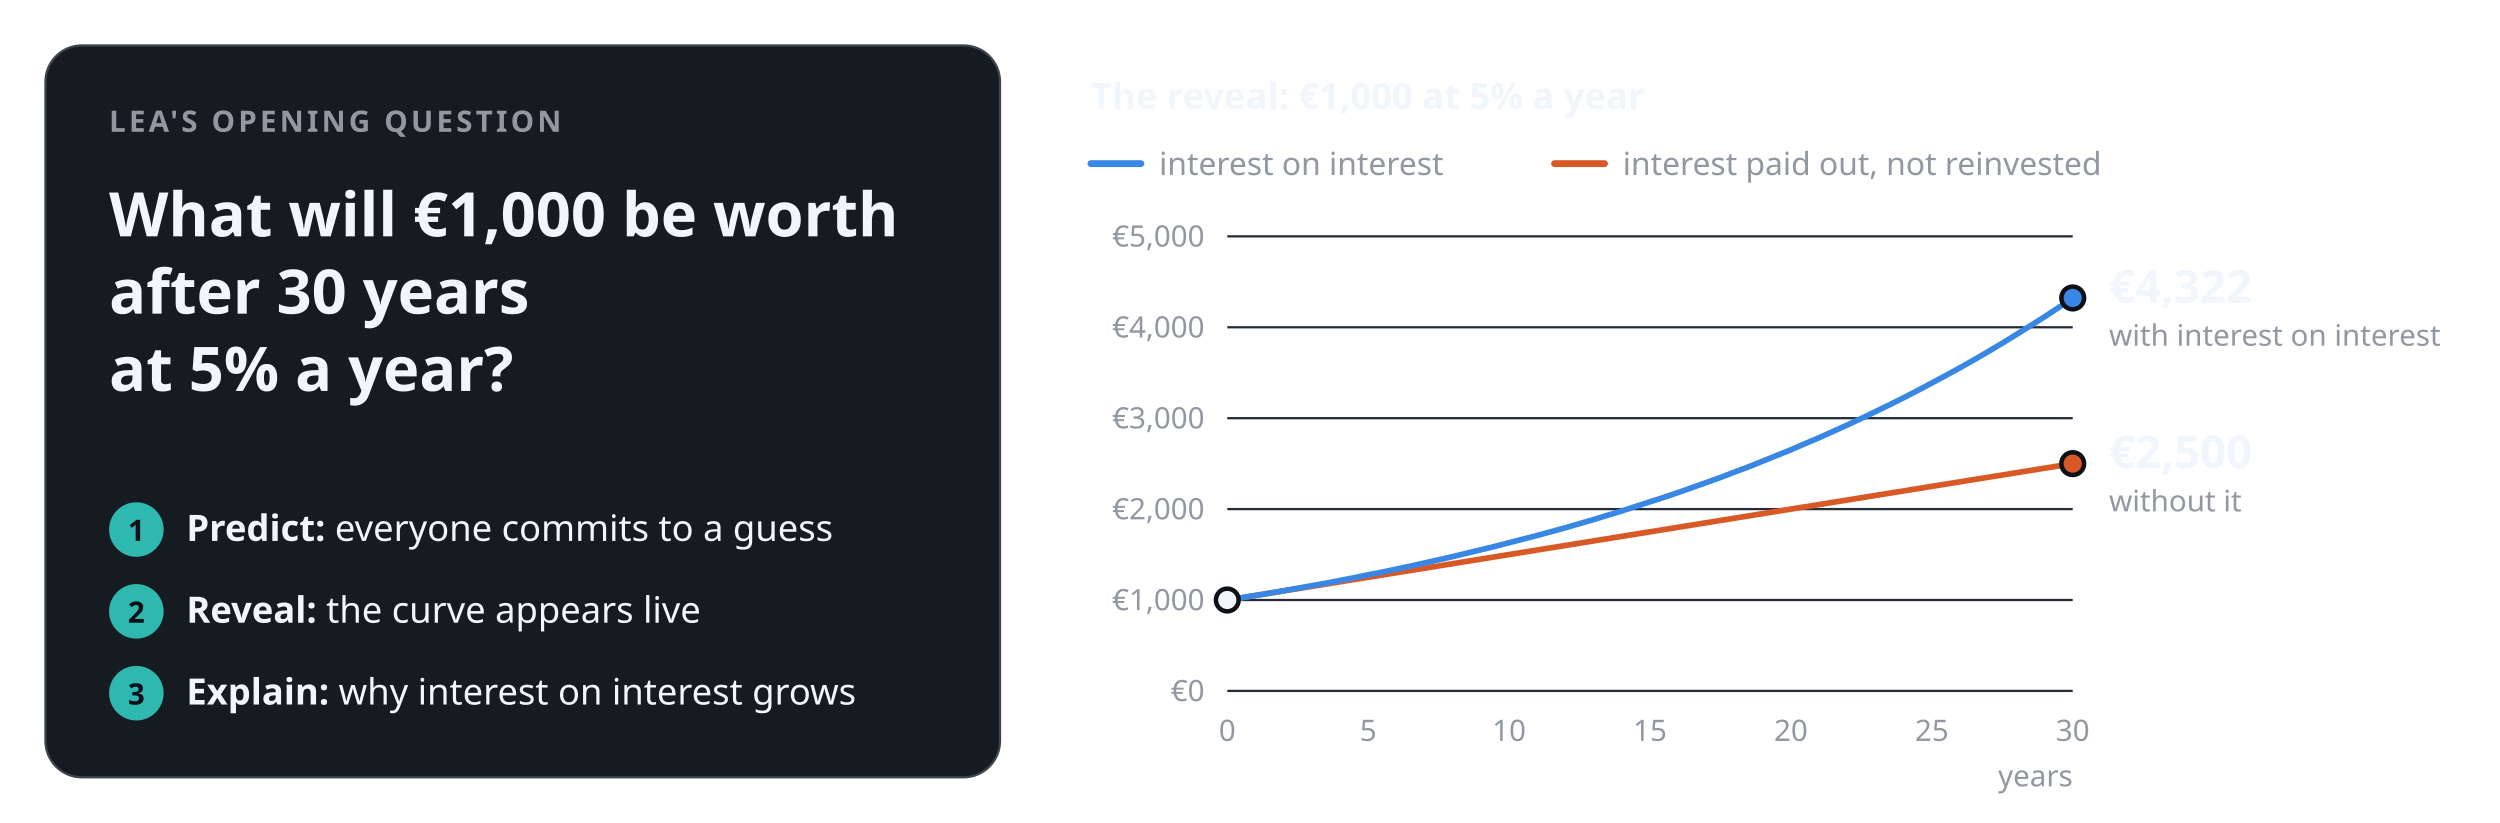
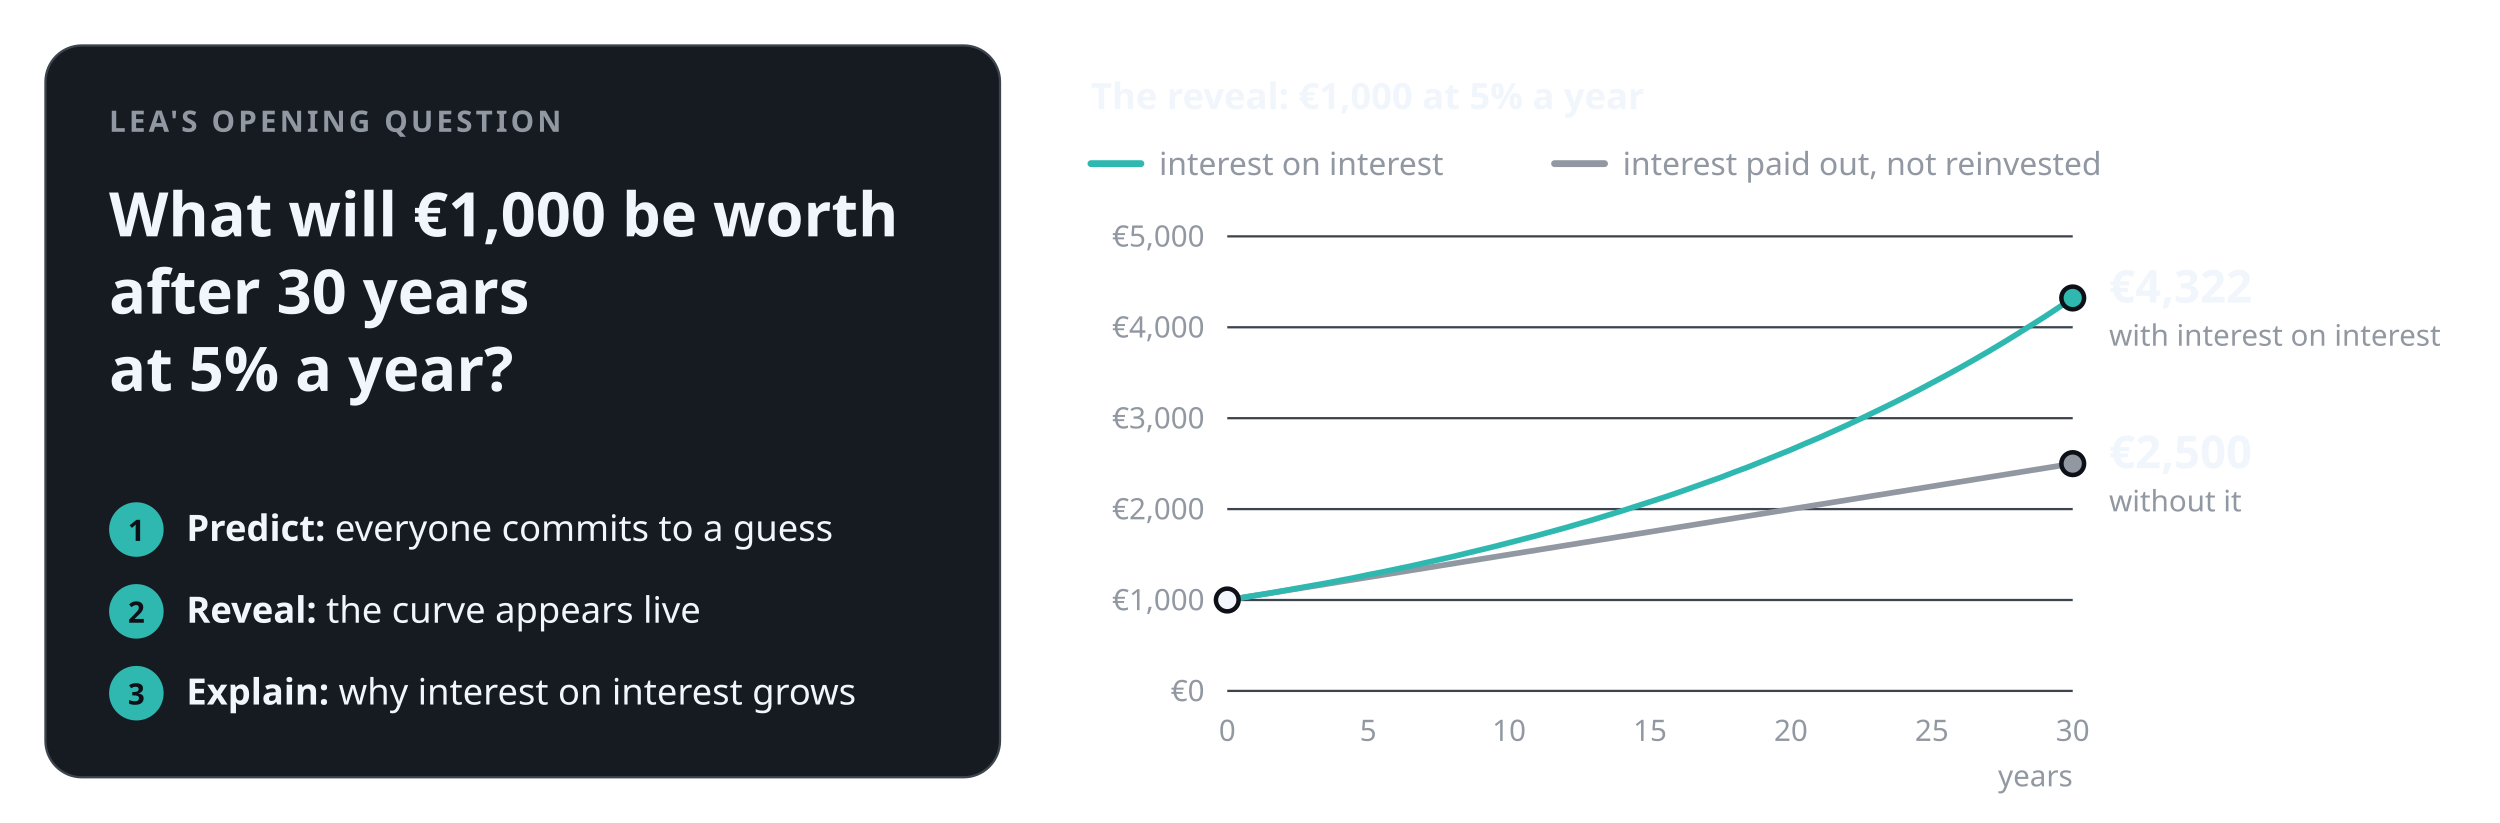
<svg xmlns="http://www.w3.org/2000/svg" viewBox="0 0 1100 362" width="1100" height="362" role="img" aria-labelledby="title desc">
  <rect x="20" y="20" width="420" height="322" rx="16" fill="#161b22" stroke="#3d444d" />
  <text x="48" y="58" font-family="-apple-system,BlinkMacSystemFont,'Segoe UI','Noto Sans',Helvetica,Arial,sans-serif" font-size="13" font-weight="600" letter-spacing="1.4" fill="#9198a1">LEA'S OPENING QUESTION</text>
  <text x="48" y="104" font-family="-apple-system,BlinkMacSystemFont,'Segoe UI','Noto Sans',Helvetica,Arial,sans-serif" font-size="27" font-weight="700" fill="#f0f6fc">What will €1,000 be worth</text>
  <text x="48" y="138" font-family="-apple-system,BlinkMacSystemFont,'Segoe UI','Noto Sans',Helvetica,Arial,sans-serif" font-size="27" font-weight="700" fill="#f0f6fc">after 30 years</text>
  <text x="48" y="172" font-family="-apple-system,BlinkMacSystemFont,'Segoe UI','Noto Sans',Helvetica,Arial,sans-serif" font-size="27" font-weight="700" fill="#f0f6fc">at 5% a year?</text>
  <circle cx="60" cy="233" r="12" fill="#2fb8b0" />
  <text x="60" y="238" text-anchor="middle" font-family="-apple-system,BlinkMacSystemFont,'Segoe UI','Noto Sans',Helvetica,Arial,sans-serif" font-size="13" font-weight="700" fill="#0d1117">1</text>
  <text x="82" y="238" font-family="-apple-system,BlinkMacSystemFont,'Segoe UI','Noto Sans',Helvetica,Arial,sans-serif" font-size="16" fill="#f0f6fc">
    <tspan font-weight="700">Predict:</tspan> everyone commits to a guess</text>
  <circle cx="60" cy="269" r="12" fill="#2fb8b0" />
  <text x="60" y="274" text-anchor="middle" font-family="-apple-system,BlinkMacSystemFont,'Segoe UI','Noto Sans',Helvetica,Arial,sans-serif" font-size="13" font-weight="700" fill="#0d1117">2</text>
  <text x="82" y="274" font-family="-apple-system,BlinkMacSystemFont,'Segoe UI','Noto Sans',Helvetica,Arial,sans-serif" font-size="16" fill="#f0f6fc">
    <tspan font-weight="700">Reveal:</tspan> the curve appears live</text>
  <circle cx="60" cy="305" r="12" fill="#2fb8b0" />
  <text x="60" y="310" text-anchor="middle" font-family="-apple-system,BlinkMacSystemFont,'Segoe UI','Noto Sans',Helvetica,Arial,sans-serif" font-size="13" font-weight="700" fill="#0d1117">3</text>
  <text x="82" y="310" font-family="-apple-system,BlinkMacSystemFont,'Segoe UI','Noto Sans',Helvetica,Arial,sans-serif" font-size="16" fill="#f0f6fc">
    <tspan font-weight="700">Explain:</tspan> why interest on interest grows</text>
  <text x="480" y="48" font-family="-apple-system,BlinkMacSystemFont,'Segoe UI','Noto Sans',Helvetica,Arial,sans-serif" font-size="16" font-weight="700" fill="#f0f6fc">The reveal: €1,000 at 5% a year</text>
-   <line x1="480" y1="72" x2="502" y2="72" stroke="#3987e5" stroke-width="3" stroke-linecap="round" />
+   <line x1="480" y1="72" x2="502" y2="72" stroke="#2fb8b0" stroke-width="3" stroke-linecap="round" />
  <text x="510" y="77" font-family="-apple-system,BlinkMacSystemFont,'Segoe UI','Noto Sans',Helvetica,Arial,sans-serif" font-size="14" fill="#9198a1">interest on interest</text>
-   <line x1="684.0" y1="72" x2="706.0" y2="72" stroke="#d95926" stroke-width="3" stroke-linecap="round" />
+   <line x1="684.0" y1="72" x2="706.0" y2="72" stroke="#9198a1" stroke-width="3" stroke-linecap="round" />
  <text x="714.0" y="77" font-family="-apple-system,BlinkMacSystemFont,'Segoe UI','Noto Sans',Helvetica,Arial,sans-serif" font-size="14" fill="#9198a1">interest paid out, not reinvested</text>
-   <line x1="540" y1="304.0" x2="912" y2="304.0" stroke="#262c36" stroke-width="1" />
+   <line x1="540" y1="304.0" x2="912" y2="304.0" stroke="#3d444d" stroke-width="1" />
  <text x="530" y="308.5" text-anchor="end" font-family="-apple-system,BlinkMacSystemFont,'Segoe UI','Noto Sans',Helvetica,Arial,sans-serif" font-size="13" fill="#9198a1">€0</text>
-   <line x1="540" y1="264.0" x2="912" y2="264.0" stroke="#262c36" stroke-width="1" />
+   <line x1="540" y1="264.0" x2="912" y2="264.0" stroke="#3d444d" stroke-width="1" />
  <text x="530" y="268.5" text-anchor="end" font-family="-apple-system,BlinkMacSystemFont,'Segoe UI','Noto Sans',Helvetica,Arial,sans-serif" font-size="13" fill="#9198a1">€1,000</text>
-   <line x1="540" y1="224.0" x2="912" y2="224.0" stroke="#262c36" stroke-width="1" />
+   <line x1="540" y1="224.0" x2="912" y2="224.0" stroke="#3d444d" stroke-width="1" />
  <text x="530" y="228.5" text-anchor="end" font-family="-apple-system,BlinkMacSystemFont,'Segoe UI','Noto Sans',Helvetica,Arial,sans-serif" font-size="13" fill="#9198a1">€2,000</text>
-   <line x1="540" y1="184.0" x2="912" y2="184.0" stroke="#262c36" stroke-width="1" />
+   <line x1="540" y1="184.0" x2="912" y2="184.0" stroke="#3d444d" stroke-width="1" />
  <text x="530" y="188.5" text-anchor="end" font-family="-apple-system,BlinkMacSystemFont,'Segoe UI','Noto Sans',Helvetica,Arial,sans-serif" font-size="13" fill="#9198a1">€3,000</text>
-   <line x1="540" y1="144.0" x2="912" y2="144.0" stroke="#262c36" stroke-width="1" />
+   <line x1="540" y1="144.0" x2="912" y2="144.0" stroke="#3d444d" stroke-width="1" />
  <text x="530" y="148.5" text-anchor="end" font-family="-apple-system,BlinkMacSystemFont,'Segoe UI','Noto Sans',Helvetica,Arial,sans-serif" font-size="13" fill="#9198a1">€4,000</text>
-   <line x1="540" y1="104.0" x2="912" y2="104.0" stroke="#262c36" stroke-width="1" />
+   <line x1="540" y1="104.0" x2="912" y2="104.0" stroke="#3d444d" stroke-width="1" />
  <text x="530" y="108.5" text-anchor="end" font-family="-apple-system,BlinkMacSystemFont,'Segoe UI','Noto Sans',Helvetica,Arial,sans-serif" font-size="13" fill="#9198a1">€5,000</text>
  <text x="540.0" y="326" text-anchor="middle" font-family="-apple-system,BlinkMacSystemFont,'Segoe UI','Noto Sans',Helvetica,Arial,sans-serif" font-size="13" fill="#9198a1">0</text>
  <text x="602.0" y="326" text-anchor="middle" font-family="-apple-system,BlinkMacSystemFont,'Segoe UI','Noto Sans',Helvetica,Arial,sans-serif" font-size="13" fill="#9198a1">5</text>
  <text x="664.0" y="326" text-anchor="middle" font-family="-apple-system,BlinkMacSystemFont,'Segoe UI','Noto Sans',Helvetica,Arial,sans-serif" font-size="13" fill="#9198a1">10</text>
  <text x="726.0" y="326" text-anchor="middle" font-family="-apple-system,BlinkMacSystemFont,'Segoe UI','Noto Sans',Helvetica,Arial,sans-serif" font-size="13" fill="#9198a1">15</text>
  <text x="788.0" y="326" text-anchor="middle" font-family="-apple-system,BlinkMacSystemFont,'Segoe UI','Noto Sans',Helvetica,Arial,sans-serif" font-size="13" fill="#9198a1">20</text>
  <text x="850.0" y="326" text-anchor="middle" font-family="-apple-system,BlinkMacSystemFont,'Segoe UI','Noto Sans',Helvetica,Arial,sans-serif" font-size="13" fill="#9198a1">25</text>
  <text x="912.0" y="326" text-anchor="middle" font-family="-apple-system,BlinkMacSystemFont,'Segoe UI','Noto Sans',Helvetica,Arial,sans-serif" font-size="13" fill="#9198a1">30</text>
  <text x="912" y="346" text-anchor="end" font-family="-apple-system,BlinkMacSystemFont,'Segoe UI','Noto Sans',Helvetica,Arial,sans-serif" font-size="13" fill="#9198a1">years</text>
-   <polyline points="540.0,264.0 546.2,263.0 552.4,262.0 558.6,261.0 564.8,260.0 571.0,259.0 577.2,258.0 583.4,257.0 589.6,256.0 595.8,255.0 602.0,254.0 608.2,253.0 614.4,252.0 620.6,251.0 626.8,250.0 633.0,249.0 639.2,248.0 645.4,247.0 651.6,246.0 657.8,245.0 664.0,244.0 670.2,243.0 676.4,242.0 682.6,241.0 688.8,240.0 695.0,239.0 701.2,238.0 707.4,237.0 713.6,236.0 719.8,235.0 726.0,234.0 732.2,233.0 738.4,232.0 744.6,231.0 750.8,230.0 757.0,229.0 763.2,228.0 769.4,227.0 775.6,226.0 781.8,225.0 788.0,224.0 794.2,223.0 800.4,222.0 806.6,221.0 812.8,220.0 819.0,219.0 825.2,218.0 831.4,217.0 837.6,216.0 843.8,215.0 850.0,214.0 856.2,213.0 862.4,212.0 868.6,211.0 874.8,210.0 881.0,209.0 887.2,208.0 893.4,207.0 899.6,206.0 905.8,205.0 912.0,204.0" fill="none" stroke="#d95926" stroke-width="2.5" stroke-linejoin="round" stroke-linecap="round" />
-   <circle cx="912.0" cy="204.0" r="5" fill="#d95926" stroke="#0d1117" stroke-width="2" />
-   <polyline points="540.0,264.0 546.2,263.0 552.4,262.0 558.6,261.0 564.8,259.9 571.0,258.8 577.2,257.7 583.4,256.6 589.6,255.4 595.8,254.2 602.0,252.9 608.2,251.7 614.4,250.4 620.6,249.1 626.8,247.7 633.0,246.3 639.2,244.9 645.4,243.4 651.6,241.9 657.8,240.4 664.0,238.8 670.2,237.2 676.4,235.6 682.6,233.9 688.8,232.2 695.0,230.4 701.2,228.6 707.4,226.7 713.6,224.8 719.8,222.8 726.0,220.8 732.2,218.8 738.4,216.7 744.6,214.5 750.8,212.3 757.0,210.1 763.2,207.7 769.4,205.4 775.6,202.9 781.8,200.4 788.0,197.9 794.2,195.2 800.4,192.6 806.6,189.8 812.8,187.0 819.0,184.1 825.2,181.1 831.4,178.1 837.6,175.0 843.8,171.8 850.0,168.5 856.2,165.2 862.4,161.8 868.6,158.3 874.8,154.7 881.0,151.0 887.2,147.2 893.4,143.3 899.6,139.4 905.8,135.3 912.0,131.1" fill="none" stroke="#3987e5" stroke-width="2.5" stroke-linejoin="round" stroke-linecap="round" />
-   <circle cx="912.0" cy="131.1" r="5" fill="#3987e5" stroke="#0d1117" stroke-width="2" />
+   <polyline points="540.0,264.0 546.2,263.0 552.4,262.0 558.6,261.0 564.8,260.0 571.0,259.0 577.2,258.0 583.4,257.0 589.6,256.0 595.8,255.0 602.0,254.0 608.2,253.0 614.4,252.0 620.6,251.0 626.8,250.0 633.0,249.0 639.2,248.0 645.4,247.0 651.6,246.0 657.8,245.0 664.0,244.0 670.2,243.0 676.4,242.0 682.6,241.0 688.8,240.0 695.0,239.0 701.2,238.0 707.4,237.0 713.6,236.0 719.8,235.0 726.0,234.0 732.2,233.0 738.4,232.0 744.6,231.0 750.8,230.0 757.0,229.0 763.2,228.0 769.4,227.0 775.6,226.0 781.8,225.0 788.0,224.0 794.2,223.0 800.4,222.0 806.6,221.0 812.8,220.0 819.0,219.0 825.2,218.0 831.4,217.0 837.6,216.0 843.8,215.0 850.0,214.0 856.2,213.0 862.4,212.0 868.6,211.0 874.8,210.0 881.0,209.0 887.2,208.0 893.4,207.0 899.6,206.0 905.8,205.0 912.0,204.0" fill="none" stroke="#9198a1" stroke-width="2.5" stroke-linejoin="round" stroke-linecap="round" />
+   <circle cx="912.0" cy="204.0" r="5" fill="#9198a1" stroke="#0d1117" stroke-width="2" />
+   <polyline points="540.0,264.0 546.2,263.0 552.4,262.0 558.6,261.0 564.8,259.9 571.0,258.8 577.2,257.7 583.4,256.6 589.6,255.4 595.8,254.2 602.0,252.9 608.2,251.7 614.4,250.4 620.6,249.1 626.8,247.7 633.0,246.3 639.2,244.9 645.4,243.4 651.6,241.9 657.8,240.4 664.0,238.8 670.2,237.2 676.4,235.6 682.6,233.9 688.8,232.2 695.0,230.4 701.2,228.6 707.4,226.7 713.6,224.8 719.8,222.8 726.0,220.8 732.2,218.8 738.4,216.7 744.6,214.5 750.8,212.3 757.0,210.1 763.2,207.7 769.4,205.4 775.6,202.9 781.8,200.4 788.0,197.9 794.2,195.2 800.4,192.6 806.6,189.8 812.8,187.0 819.0,184.1 825.2,181.1 831.4,178.1 837.6,175.0 843.8,171.8 850.0,168.5 856.2,165.2 862.4,161.8 868.6,158.3 874.8,154.7 881.0,151.0 887.2,147.2 893.4,143.3 899.6,139.4 905.8,135.3 912.0,131.1" fill="none" stroke="#2fb8b0" stroke-width="2.5" stroke-linejoin="round" stroke-linecap="round" />
+   <circle cx="912.0" cy="131.1" r="5" fill="#2fb8b0" stroke="#0d1117" stroke-width="2" />
  <circle cx="540.0" cy="264.0" r="5" fill="#f0f6fc" stroke="#0d1117" stroke-width="2" />
  <text x="928" y="133.122" font-family="-apple-system,BlinkMacSystemFont,'Segoe UI','Noto Sans',Helvetica,Arial,sans-serif" font-size="20" font-weight="700" fill="#f0f6fc">€4,322</text>
  <text x="928" y="152.122" font-family="-apple-system,BlinkMacSystemFont,'Segoe UI','Noto Sans',Helvetica,Arial,sans-serif" font-size="13" fill="#9198a1">with interest on interest</text>
  <text x="928" y="206.0" font-family="-apple-system,BlinkMacSystemFont,'Segoe UI','Noto Sans',Helvetica,Arial,sans-serif" font-size="20" font-weight="700" fill="#f0f6fc">€2,500</text>
  <text x="928" y="225.0" font-family="-apple-system,BlinkMacSystemFont,'Segoe UI','Noto Sans',Helvetica,Arial,sans-serif" font-size="13" fill="#9198a1">without it</text>
</svg>
